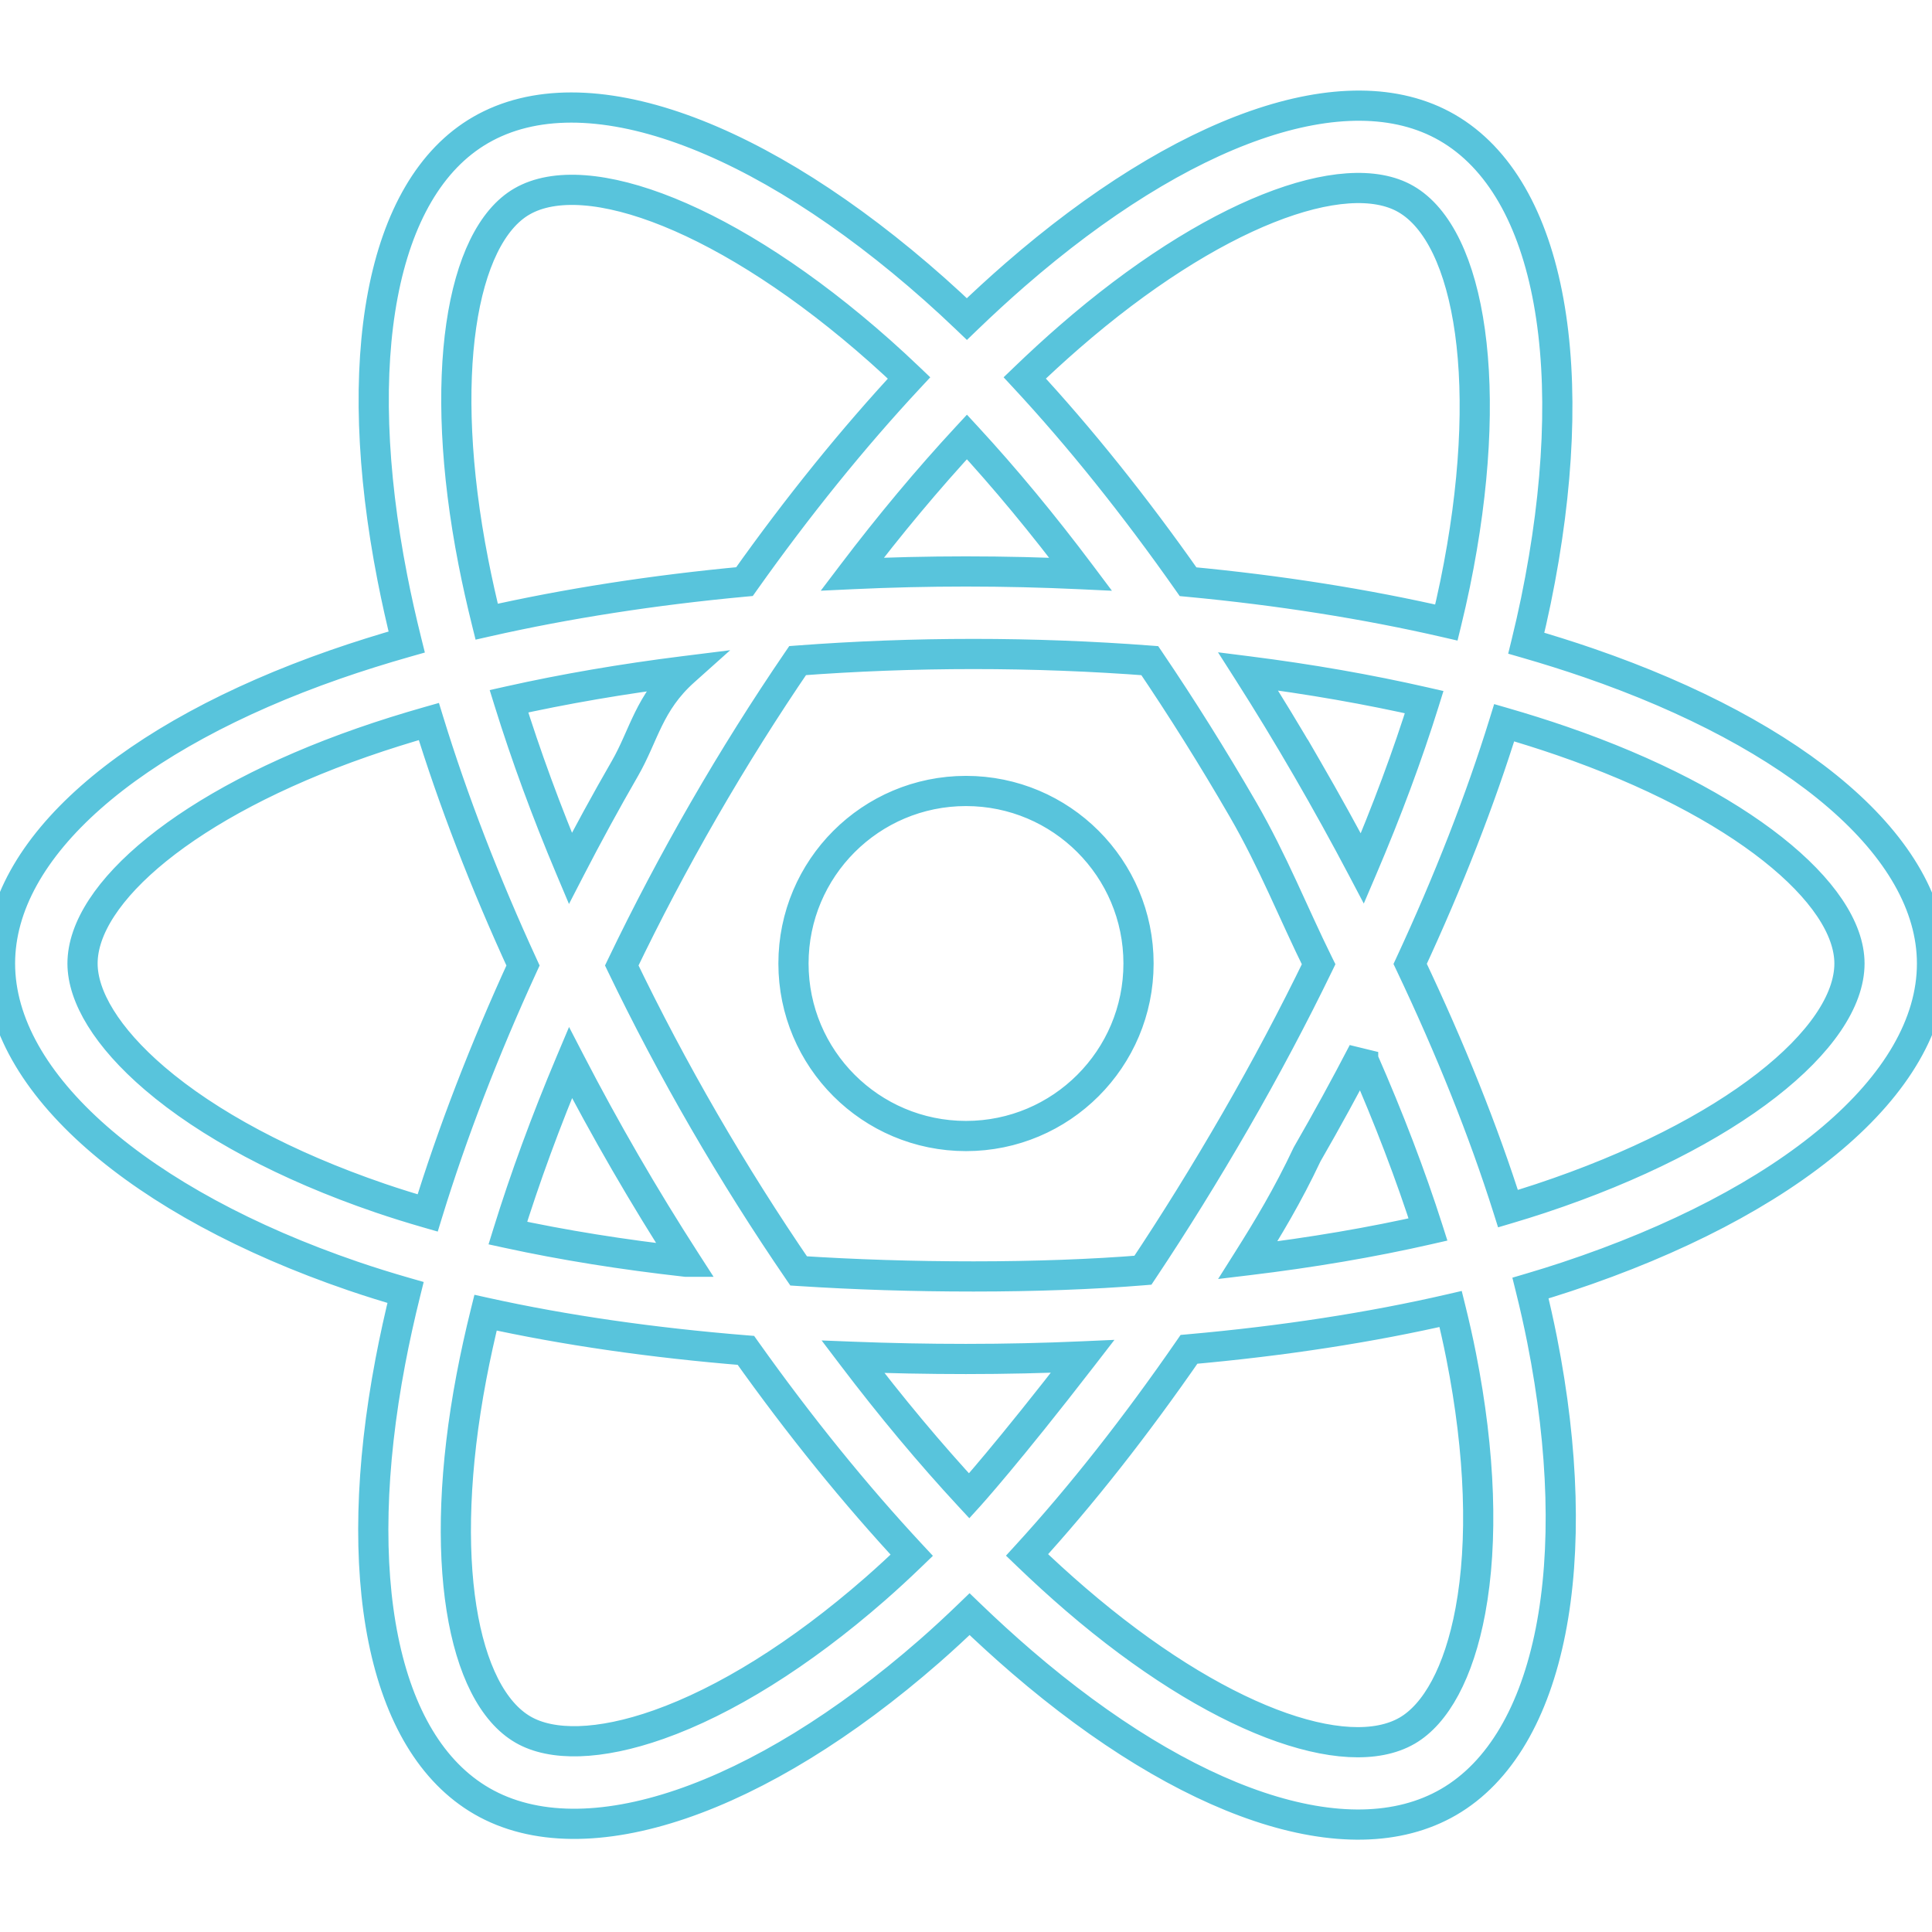
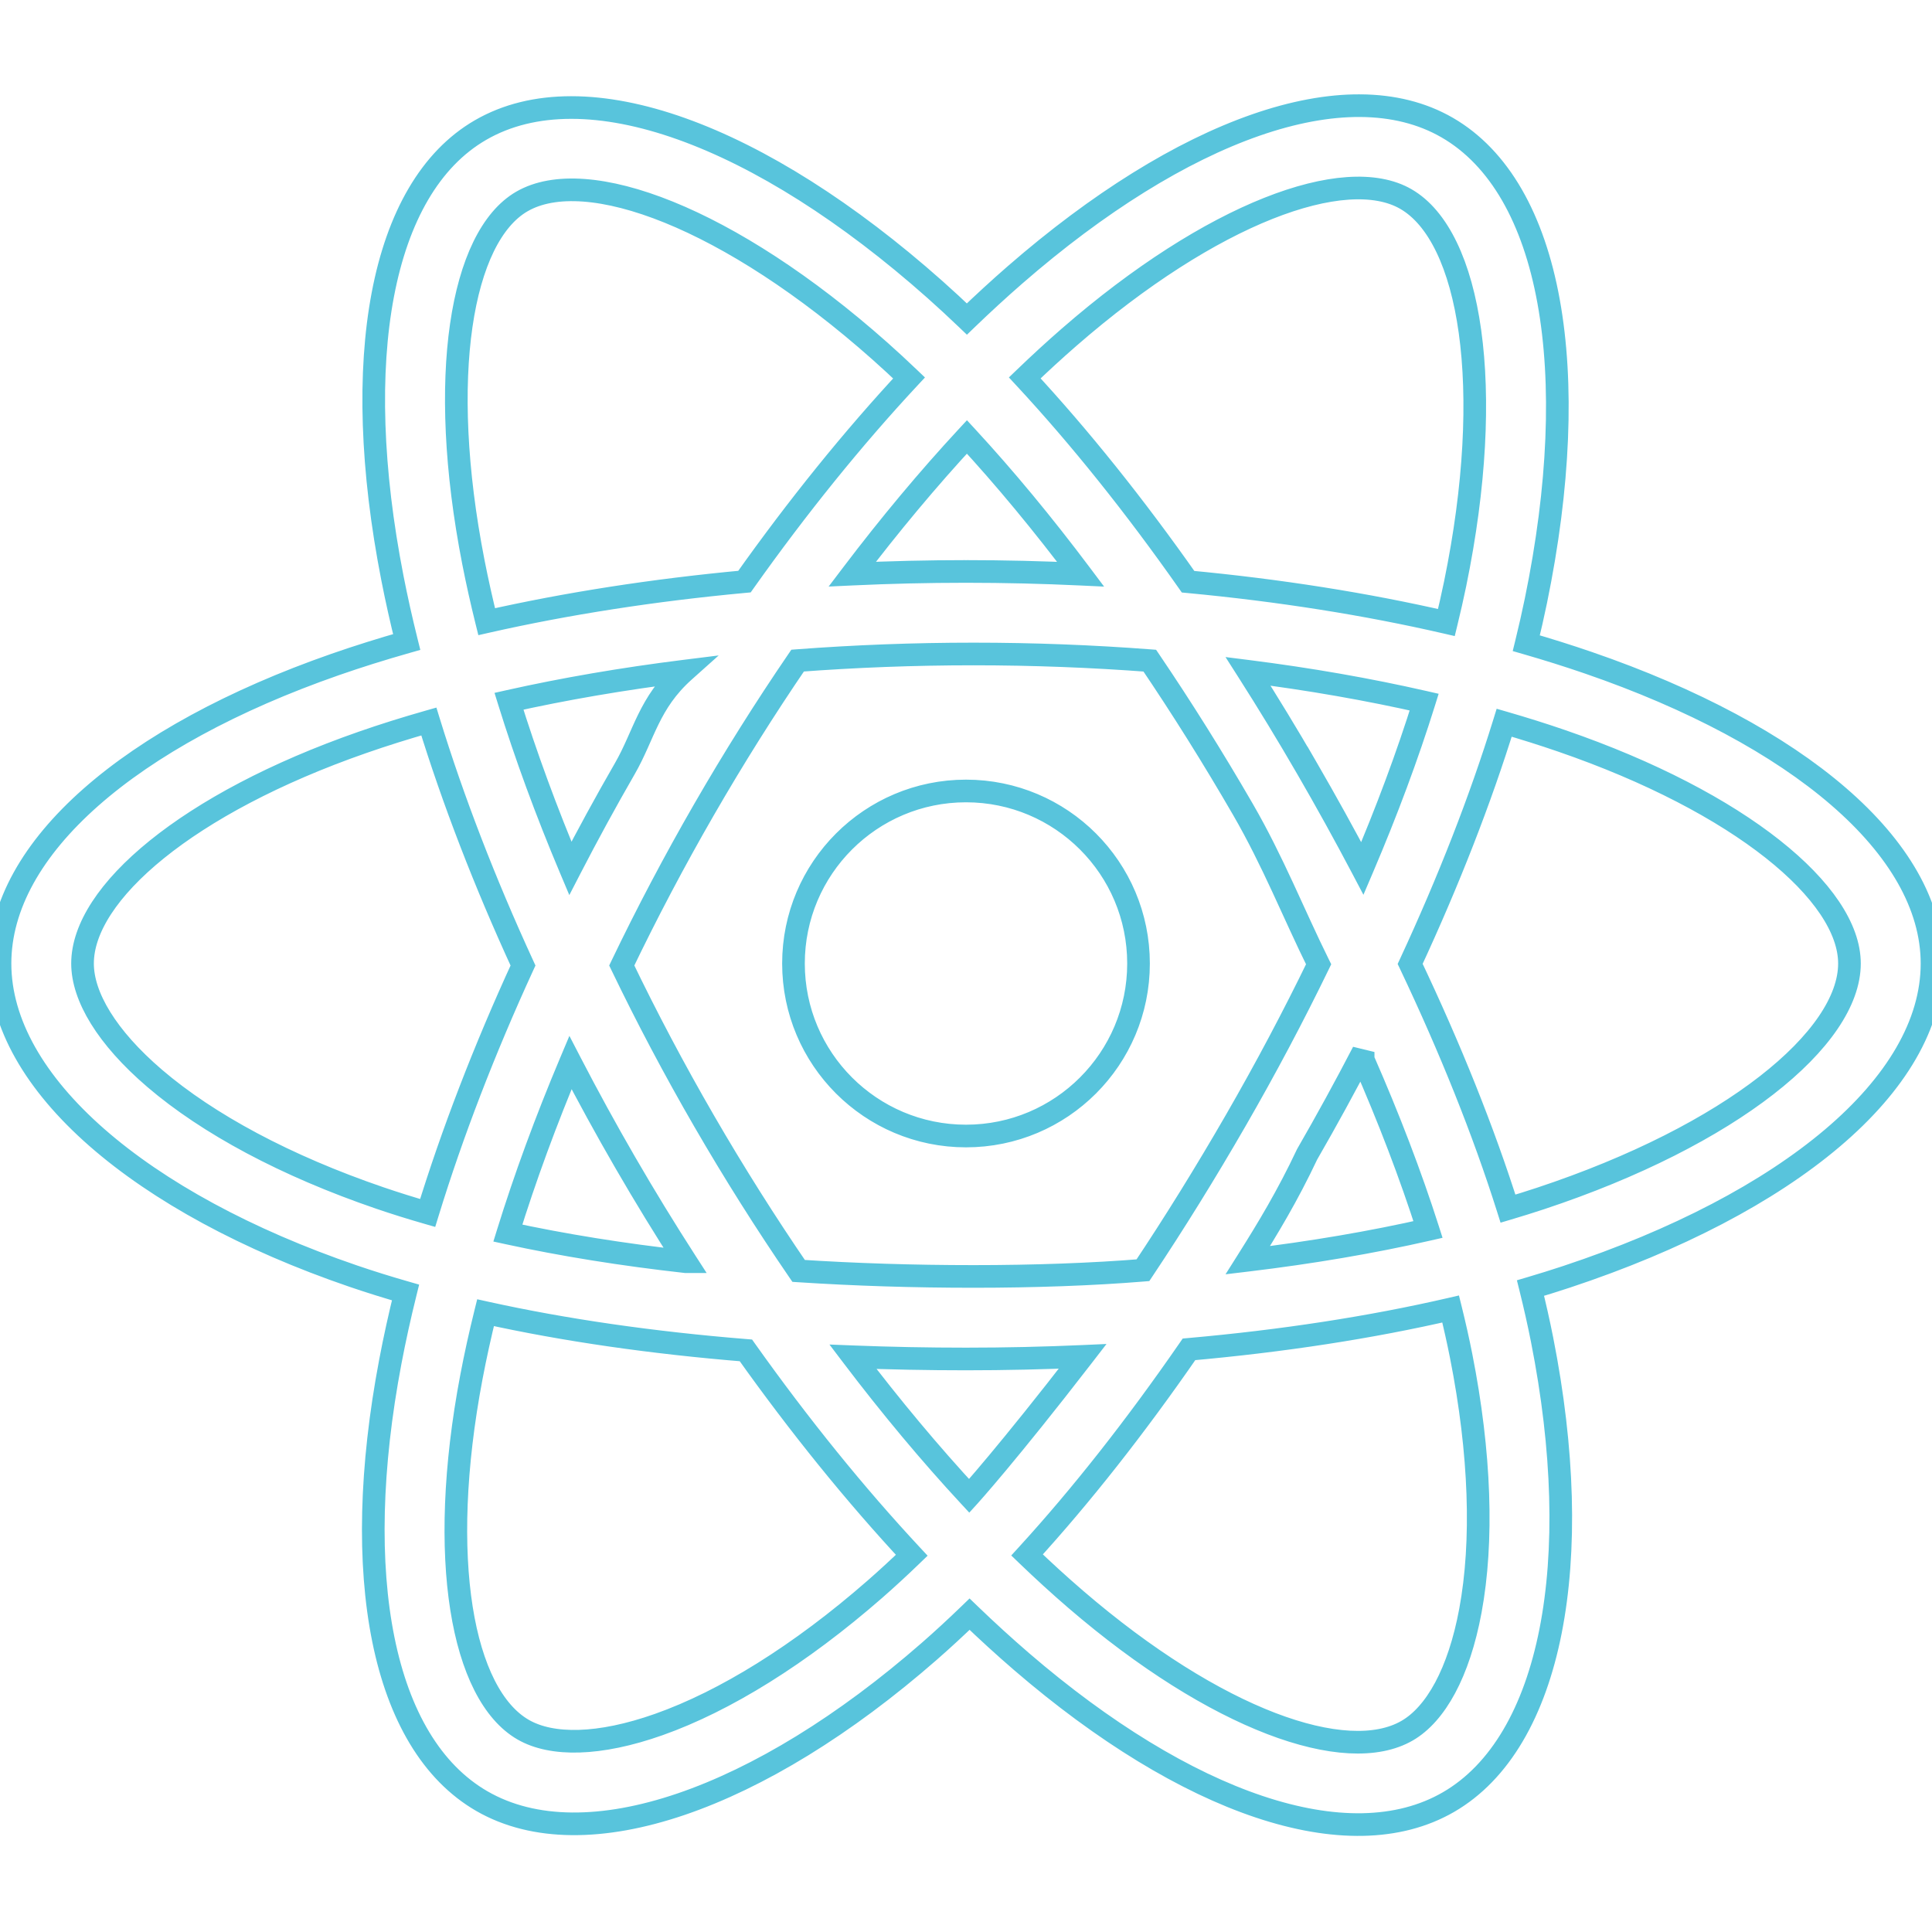
- <svg xmlns="http://www.w3.org/2000/svg" id="react-icon" width="300" height="300" viewBox="0 -14 256 256">
-   <style>@keyframes draw-in{0%{stroke-dashoffset:1200;opacity:0}70%{opacity:.8}}@keyframes draw-out{0%{stroke-dashoffset:0;opacity:1}30%{opacity:.8}}#react-icon{position:absolute;top:50%;left:50%;transform:translate(-50%,-50%);display:block;margin:0 auto;overflow:visible}.react-container,.react-path{transform-origin:center;animation:rotate 20s linear infinite}.react-path{fill:none;stroke:#58c4dc;stroke-width:4;stroke-linecap:round;stroke-dasharray:1200;animation:draw-in 9.5s ease-out forwards,draw-out 5.5s ease-in 5.5s forwards,rotate 9s linear infinite;animation-iteration-count:infinite}</style>
+ <svg xmlns="http://www.w3.org/2000/svg" width="300px" height="300px" viewBox="0 -14 256 256" id="react-icon">
+   <style>
+   #react-icon {
+             position: absolute;
+             top: 50%;
+             left: 50%;
+             transform: translate(-50%, -50%);
+   }
+     @keyframes draw-in {
+       0% { stroke-dashoffset: 1200; opacity: 0; }
+       70% { opacity: 0.8; }
+       100% { stroke-dashoffset: 0; opacity: 1; }
+     }
+     @keyframes draw-out {
+       0% { stroke-dashoffset: 0; opacity: 1; }
+       30% { opacity: 0.8; }
+       100% { stroke-dashoffset: -1200; opacity: 0; }
+     }
+     @keyframes rotate {
+       to { transform: rotate(360deg); }
+     }
+     
+     #react-icon {
+       display: block;
+       margin: 0 auto;
+       overflow: visible;
+     }
+     
+     .react-container {
+       transform-origin: center;
+       animation: rotate 20s linear infinite;
+     }
+     
+     .react-path {
+       fill: none;
+       stroke: #58c4dc;
+       stroke-width: 3;
+       stroke-linecap: round;
+       stroke-dasharray: 1200;
+       animation: 
+         draw-in 9.5s ease-out forwards,
+         draw-out 5.5s ease-in 5.5s forwards,
+         rotate 9s linear infinite;
+       animation-iteration-count: infinite;
+       transform-origin: center;
+     }
+   </style>
  <g class="react-container">
-     <path d="M210.483,73.824c-2.656-0.914-5.408-1.779-8.241-2.597c0.466-1.901,0.893-3.777,1.273-5.621 c6.238-30.281,2.159-54.676-11.769-62.708c-13.355-7.699-35.196,0.33-57.254,19.527c-2.121,1.846-4.248,3.8-6.374,5.848 c-1.417-1.355-2.831-2.665-4.242-3.918C100.759,3.829,77.587-4.822,63.673,3.233c-13.342,7.724-17.293,30.657-11.678,59.355 c0.542,2.772,1.176,5.603,1.893,8.481c-3.279,0.931-6.445,1.923-9.475,2.979c-27.103,9.449-44.412,24.259-44.412,39.62 c0,15.865,18.582,31.778,46.812,41.427c2.228,0.761,4.539,1.481,6.922,2.165c-0.773,3.113-1.446,6.163-2.01,9.138 c-5.354,28.199-1.173,50.591,12.134,58.266c13.744,7.926,36.812-0.221,59.273-19.855c1.775-1.552,3.557-3.198,5.342-4.923 c2.313,2.228,4.623,4.336,6.921,6.314c21.757,18.722,43.245,26.282,56.539,18.586c13.731-7.949,18.193-32.003,12.4-61.268 c-0.442-2.235-0.957-4.518-1.535-6.842c1.62-0.479,3.21-0.973,4.761-1.487c29.348-9.724,48.442-25.443,48.442-41.52 C256,98.251,238.132,83.342,210.483,73.824z M204.118,144.808c-1.4,0.463-2.836,0.911-4.3,1.345 c-3.24-10.257-7.613-21.163-12.964-32.432c5.106-11,9.31-21.767,12.459-31.957c2.619,0.758,5.161,1.557,7.61,2.401 c23.69,8.155,38.14,20.213,38.14,29.504C245.064,123.564,229.458,136.411,204.118,144.808z M193.604,165.642 c2.562,12.941,2.928,24.641,1.231,33.787c-1.525,8.219-4.591,13.698-8.382,15.893c-8.068,4.67-25.32-1.4-43.927-17.412 c-2.133-1.835-4.281-3.795-6.437-5.869c7.213-7.889,14.422-17.061,21.458-27.247c12.376-1.098,24.068-2.893,34.671-5.344 C192.74,161.556,193.204,163.622,193.604,165.642z M87.276,214.515c-7.882,2.784-14.16,2.863-17.955,0.675 c-8.075-4.657-11.432-22.636-6.853-46.752c0.524-2.762,1.149-5.599,1.868-8.499c10.487,2.319,22.094,3.988,34.499,4.993 c7.083,9.967,14.501,19.128,21.976,27.15c-1.633,1.577-3.26,3.078-4.877,4.492C106.001,205.257,96.048,211.417,87.276,214.515z M50.349,144.747c-12.483-4.266-22.792-9.811-29.858-15.862c-6.349-5.438-9.555-10.836-9.555-15.217 c0-9.322,13.898-21.212,37.077-29.293c2.812-0.981,5.756-1.905,8.811-2.773c3.203,10.42,7.406,21.315,12.477,32.332 c-5.137,11.18-9.399,22.249-12.634,32.791C54.489,146.099,52.379,145.44,50.349,144.747z M62.727,60.488 c-4.811-24.587-1.616-43.135,6.424-47.789c8.564-4.958,27.503,2.111,47.463,19.835c1.276,1.133,2.557,2.319,3.841,3.545 c-7.438,7.987-14.787,17.079-21.808,26.987c-12.04,1.116-23.565,2.909-34.161,5.309C63.821,65.695,63.231,63.062,62.727,60.488z M173.154,87.755c-2.533-4.375-5.133-8.647-7.784-12.803c8.168,1.032,15.994,2.403,23.343,4.08 c-2.206,7.071-4.956,14.465-8.193,22.044c-2.322-4.409-4.778-8.854-7.365-13.322C173.154,87.755,173.154,87.755,173.154,87.755z M128.122,43.894c5.044,5.465,10.096,11.566,15.065,18.186c-5.007-0.236-10.076-0.359-15.187-0.359 c-5.063,0-10.094,0.12-15.07,0.353C117.904,55.515,122.999,49.422,128.122,43.894z M82.802,87.831 c-2.53,4.388-4.941,8.809-7.227,13.238c-3.185-7.553-5.909-14.98-8.135-22.151c7.304-1.635,15.093-2.971,23.209-3.984 C85.961,79.127,85.339,83.43,82.802,87.831z M90.883,153.183c-8.385-0.935-16.291-2.203-23.593-3.792 c2.261-7.299,5.046-14.885,8.298-22.601c2.292,4.426,4.712,8.849,7.258,13.246c2.593,4.48,5.28,8.868,8.038,13.147 C90.883,153.183,90.883,153.183,90.883,153.183z M128.425,184.213c-5.183-5.593-10.353-11.779-15.403-18.433 c4.902,0.192,9.899,0.291,14.978,0.291c5.218,0,10.376-0.118,15.453-0.344C133.435,178.697,128.425,184.213,128.425,184.213z M180.623,126.396c3.422,7.799,6.306,15.345,8.596,22.52c-7.423,1.693-15.437,3.057-23.88,4.07 c2.657-4.211,5.28-8.557,7.858-14.026c2.608-4.522,5.084-9.051,7.426-13.564C180.623,126.396,180.623,126.396,180.623,126.396z M163.725,134.497c-4.002,6.939-8.11,13.562-12.281,19.815c-6.597,0.543-14.445,0.823-22.444,0.823 c-7.967,0-15.716-0.247-23.178-0.732c-4.339-6.334-8.537-12.978-12.513-19.846c-3.966-6.85-7.616-13.757-10.923-20.626 c3.306-6.885,6.947-13.8,10.89-20.638c3.953-6.856,8.114-13.467,12.413-19.761c7.613-0.576,15.42-0.876,23.31-0.876 c7.926,0,15.743,0.303,23.354,0.883c4.233,6.249,8.366,12.838,12.335,19.695c4.014,6.933,6.701,13.802,10.036,20.54 C171.4,120.628,167.721,127.567,163.725,134.497z M186.285,12.373c8.573,4.944,11.906,24.882,6.52,51.026 c-0.344,1.668-0.731,3.367-1.151,5.089c-10.621-2.451-22.154-4.274-34.229-5.407c-7.034-10.018-14.323-19.124-21.64-27.008 c1.967-1.892,3.931-3.697,5.888-5.4C160.572,14.226,178.237,7.732,186.285,12.373z M128,90.808 c12.625,0,22.86,10.234,22.86,22.86c0,12.625-10.235,22.86-22.86,22.86c-12.625,0-22.86-10.235-22.86-22.86 C105.14,101.043,115.375,90.808,128,90.808z" class="react-path" />
+     <path class="react-path" d="M210.483,73.824c-2.656-0.914-5.408-1.779-8.241-2.597c0.466-1.901,0.893-3.777,1.273-5.621       c6.238-30.281,2.159-54.676-11.769-62.708c-13.355-7.699-35.196,0.33-57.254,19.527c-2.121,1.846-4.248,3.8-6.374,5.848       c-1.417-1.355-2.831-2.665-4.242-3.918C100.759,3.829,77.587-4.822,63.673,3.233c-13.342,7.724-17.293,30.657-11.678,59.355       c0.542,2.772,1.176,5.603,1.893,8.481c-3.279,0.931-6.445,1.923-9.475,2.979c-27.103,9.449-44.412,24.259-44.412,39.62       c0,15.865,18.582,31.778,46.812,41.427c2.228,0.761,4.539,1.481,6.922,2.165c-0.773,3.113-1.446,6.163-2.01,9.138       c-5.354,28.199-1.173,50.591,12.134,58.266c13.744,7.926,36.812-0.221,59.273-19.855c1.775-1.552,3.557-3.198,5.342-4.923       c2.313,2.228,4.623,4.336,6.921,6.314c21.757,18.722,43.245,26.282,56.539,18.586c13.731-7.949,18.193-32.003,12.4-61.268       c-0.442-2.235-0.957-4.518-1.535-6.842c1.62-0.479,3.21-0.973,4.761-1.487c29.348-9.724,48.442-25.443,48.442-41.52       C256,98.251,238.132,83.342,210.483,73.824z M204.118,144.808c-1.4,0.463-2.836,0.911-4.3,1.345       c-3.24-10.257-7.613-21.163-12.964-32.432c5.106-11,9.31-21.767,12.459-31.957c2.619,0.758,5.161,1.557,7.61,2.401       c23.69,8.155,38.14,20.213,38.14,29.504C245.064,123.564,229.458,136.411,204.118,144.808z M193.604,165.642       c2.562,12.941,2.928,24.641,1.231,33.787c-1.525,8.219-4.591,13.698-8.382,15.893c-8.068,4.67-25.32-1.4-43.927-17.412       c-2.133-1.835-4.281-3.795-6.437-5.869c7.213-7.889,14.422-17.061,21.458-27.247c12.376-1.098,24.068-2.893,34.671-5.344       C192.74,161.556,193.204,163.622,193.604,165.642z M87.276,214.515c-7.882,2.784-14.16,2.863-17.955,0.675       c-8.075-4.657-11.432-22.636-6.853-46.752c0.524-2.762,1.149-5.599,1.868-8.499c10.487,2.319,22.094,3.988,34.499,4.993       c7.083,9.967,14.501,19.128,21.976,27.15c-1.633,1.577-3.26,3.078-4.877,4.492C106.001,205.257,96.048,211.417,87.276,214.515z       M50.349,144.747c-12.483-4.266-22.792-9.811-29.858-15.862c-6.349-5.438-9.555-10.836-9.555-15.217       c0-9.322,13.898-21.212,37.077-29.293c2.812-0.981,5.756-1.905,8.811-2.773c3.203,10.42,7.406,21.315,12.477,32.332       c-5.137,11.18-9.399,22.249-12.634,32.791C54.489,146.099,52.379,145.44,50.349,144.747z M62.727,60.488       c-4.811-24.587-1.616-43.135,6.424-47.789c8.564-4.958,27.503,2.111,47.463,19.835c1.276,1.133,2.557,2.319,3.841,3.545       c-7.438,7.987-14.787,17.079-21.808,26.987c-12.04,1.116-23.565,2.909-34.161,5.309C63.821,65.695,63.231,63.062,62.727,60.488z       M173.154,87.755c-2.533-4.375-5.133-8.647-7.784-12.803c8.168,1.032,15.994,2.403,23.343,4.08       c-2.206,7.071-4.956,14.465-8.193,22.044c-2.322-4.409-4.778-8.854-7.365-13.322C173.154,87.755,173.154,87.755,173.154,87.755z       M128.122,43.894c5.044,5.465,10.096,11.566,15.065,18.186c-5.007-0.236-10.076-0.359-15.187-0.359       c-5.063,0-10.094,0.12-15.07,0.353C117.904,55.515,122.999,49.422,128.122,43.894z M82.802,87.831       c-2.53,4.388-4.941,8.809-7.227,13.238c-3.185-7.553-5.909-14.98-8.135-22.151c7.304-1.635,15.093-2.971,23.209-3.984       C85.961,79.127,85.339,83.43,82.802,87.831z M90.883,153.183c-8.385-0.935-16.291-2.203-23.593-3.792       c2.261-7.299,5.046-14.885,8.298-22.601c2.292,4.426,4.712,8.849,7.258,13.246c2.593,4.48,5.28,8.868,8.038,13.147       C90.883,153.183,90.883,153.183,90.883,153.183z M128.425,184.213c-5.183-5.593-10.353-11.779-15.403-18.433       c4.902,0.192,9.899,0.291,14.978,0.291c5.218,0,10.376-0.118,15.453-0.344C133.435,178.697,128.425,184.213,128.425,184.213z       M180.623,126.396c3.422,7.799,6.306,15.345,8.596,22.52c-7.423,1.693-15.437,3.057-23.88,4.07       c2.657-4.211,5.28-8.557,7.858-14.026c2.608-4.522,5.084-9.051,7.426-13.564C180.623,126.396,180.623,126.396,180.623,126.396z       M163.725,134.497c-4.002,6.939-8.11,13.562-12.281,19.815c-6.597,0.543-14.445,0.823-22.444,0.823       c-7.967,0-15.716-0.247-23.178-0.732c-4.339-6.334-8.537-12.978-12.513-19.846c-3.966-6.85-7.616-13.757-10.923-20.626       c3.306-6.885,6.947-13.8,10.89-20.638c3.953-6.856,8.114-13.467,12.413-19.761c7.613-0.576,15.42-0.876,23.31-0.876       c7.926,0,15.743,0.303,23.354,0.883c4.233,6.249,8.366,12.838,12.335,19.695c4.014,6.933,6.701,13.802,10.036,20.54       C171.4,120.628,167.721,127.567,163.725,134.497z M186.285,12.373c8.573,4.944,11.906,24.882,6.52,51.026       c-0.344,1.668-0.731,3.367-1.151,5.089c-10.621-2.451-22.154-4.274-34.229-5.407c-7.034-10.018-14.323-19.124-21.64-27.008       c1.967-1.892,3.931-3.697,5.888-5.4C160.572,14.226,178.237,7.732,186.285,12.373z M128,90.808       c12.625,0,22.86,10.234,22.86,22.86c0,12.625-10.235,22.86-22.86,22.86c-12.625,0-22.86-10.235-22.86-22.86       C105.14,101.043,115.375,90.808,128,90.808z" />
  </g>
</svg>
